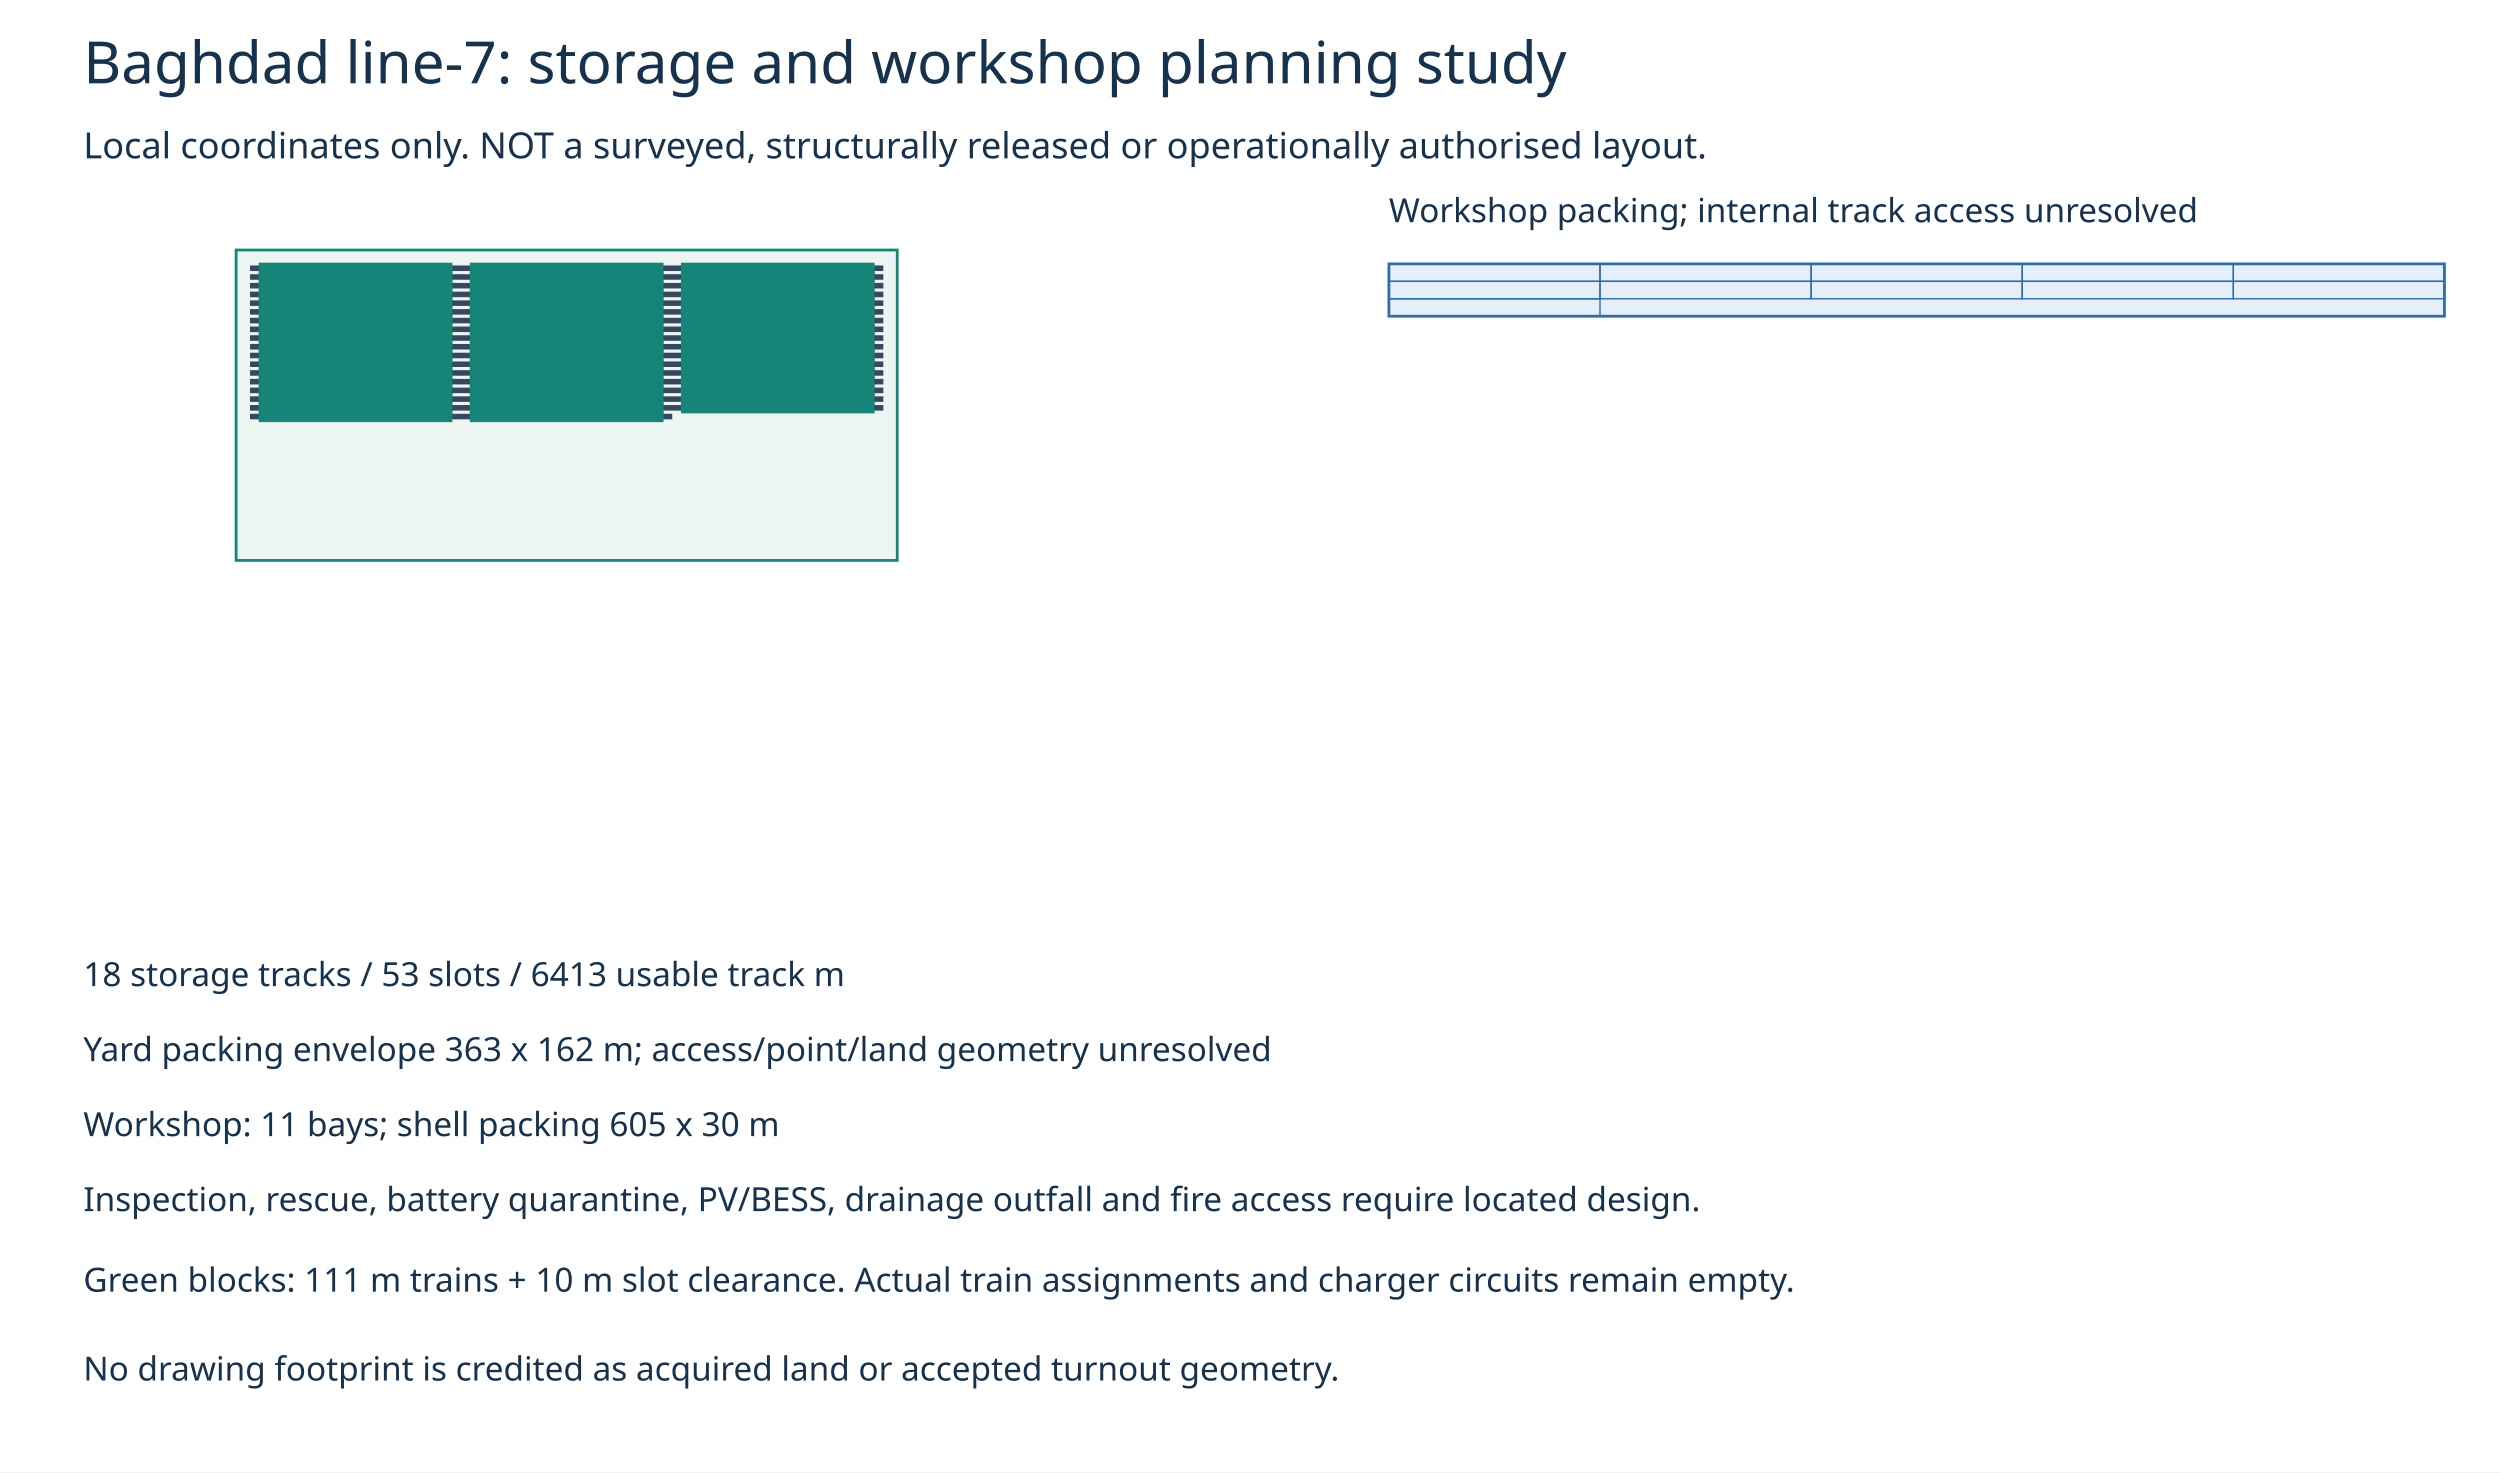
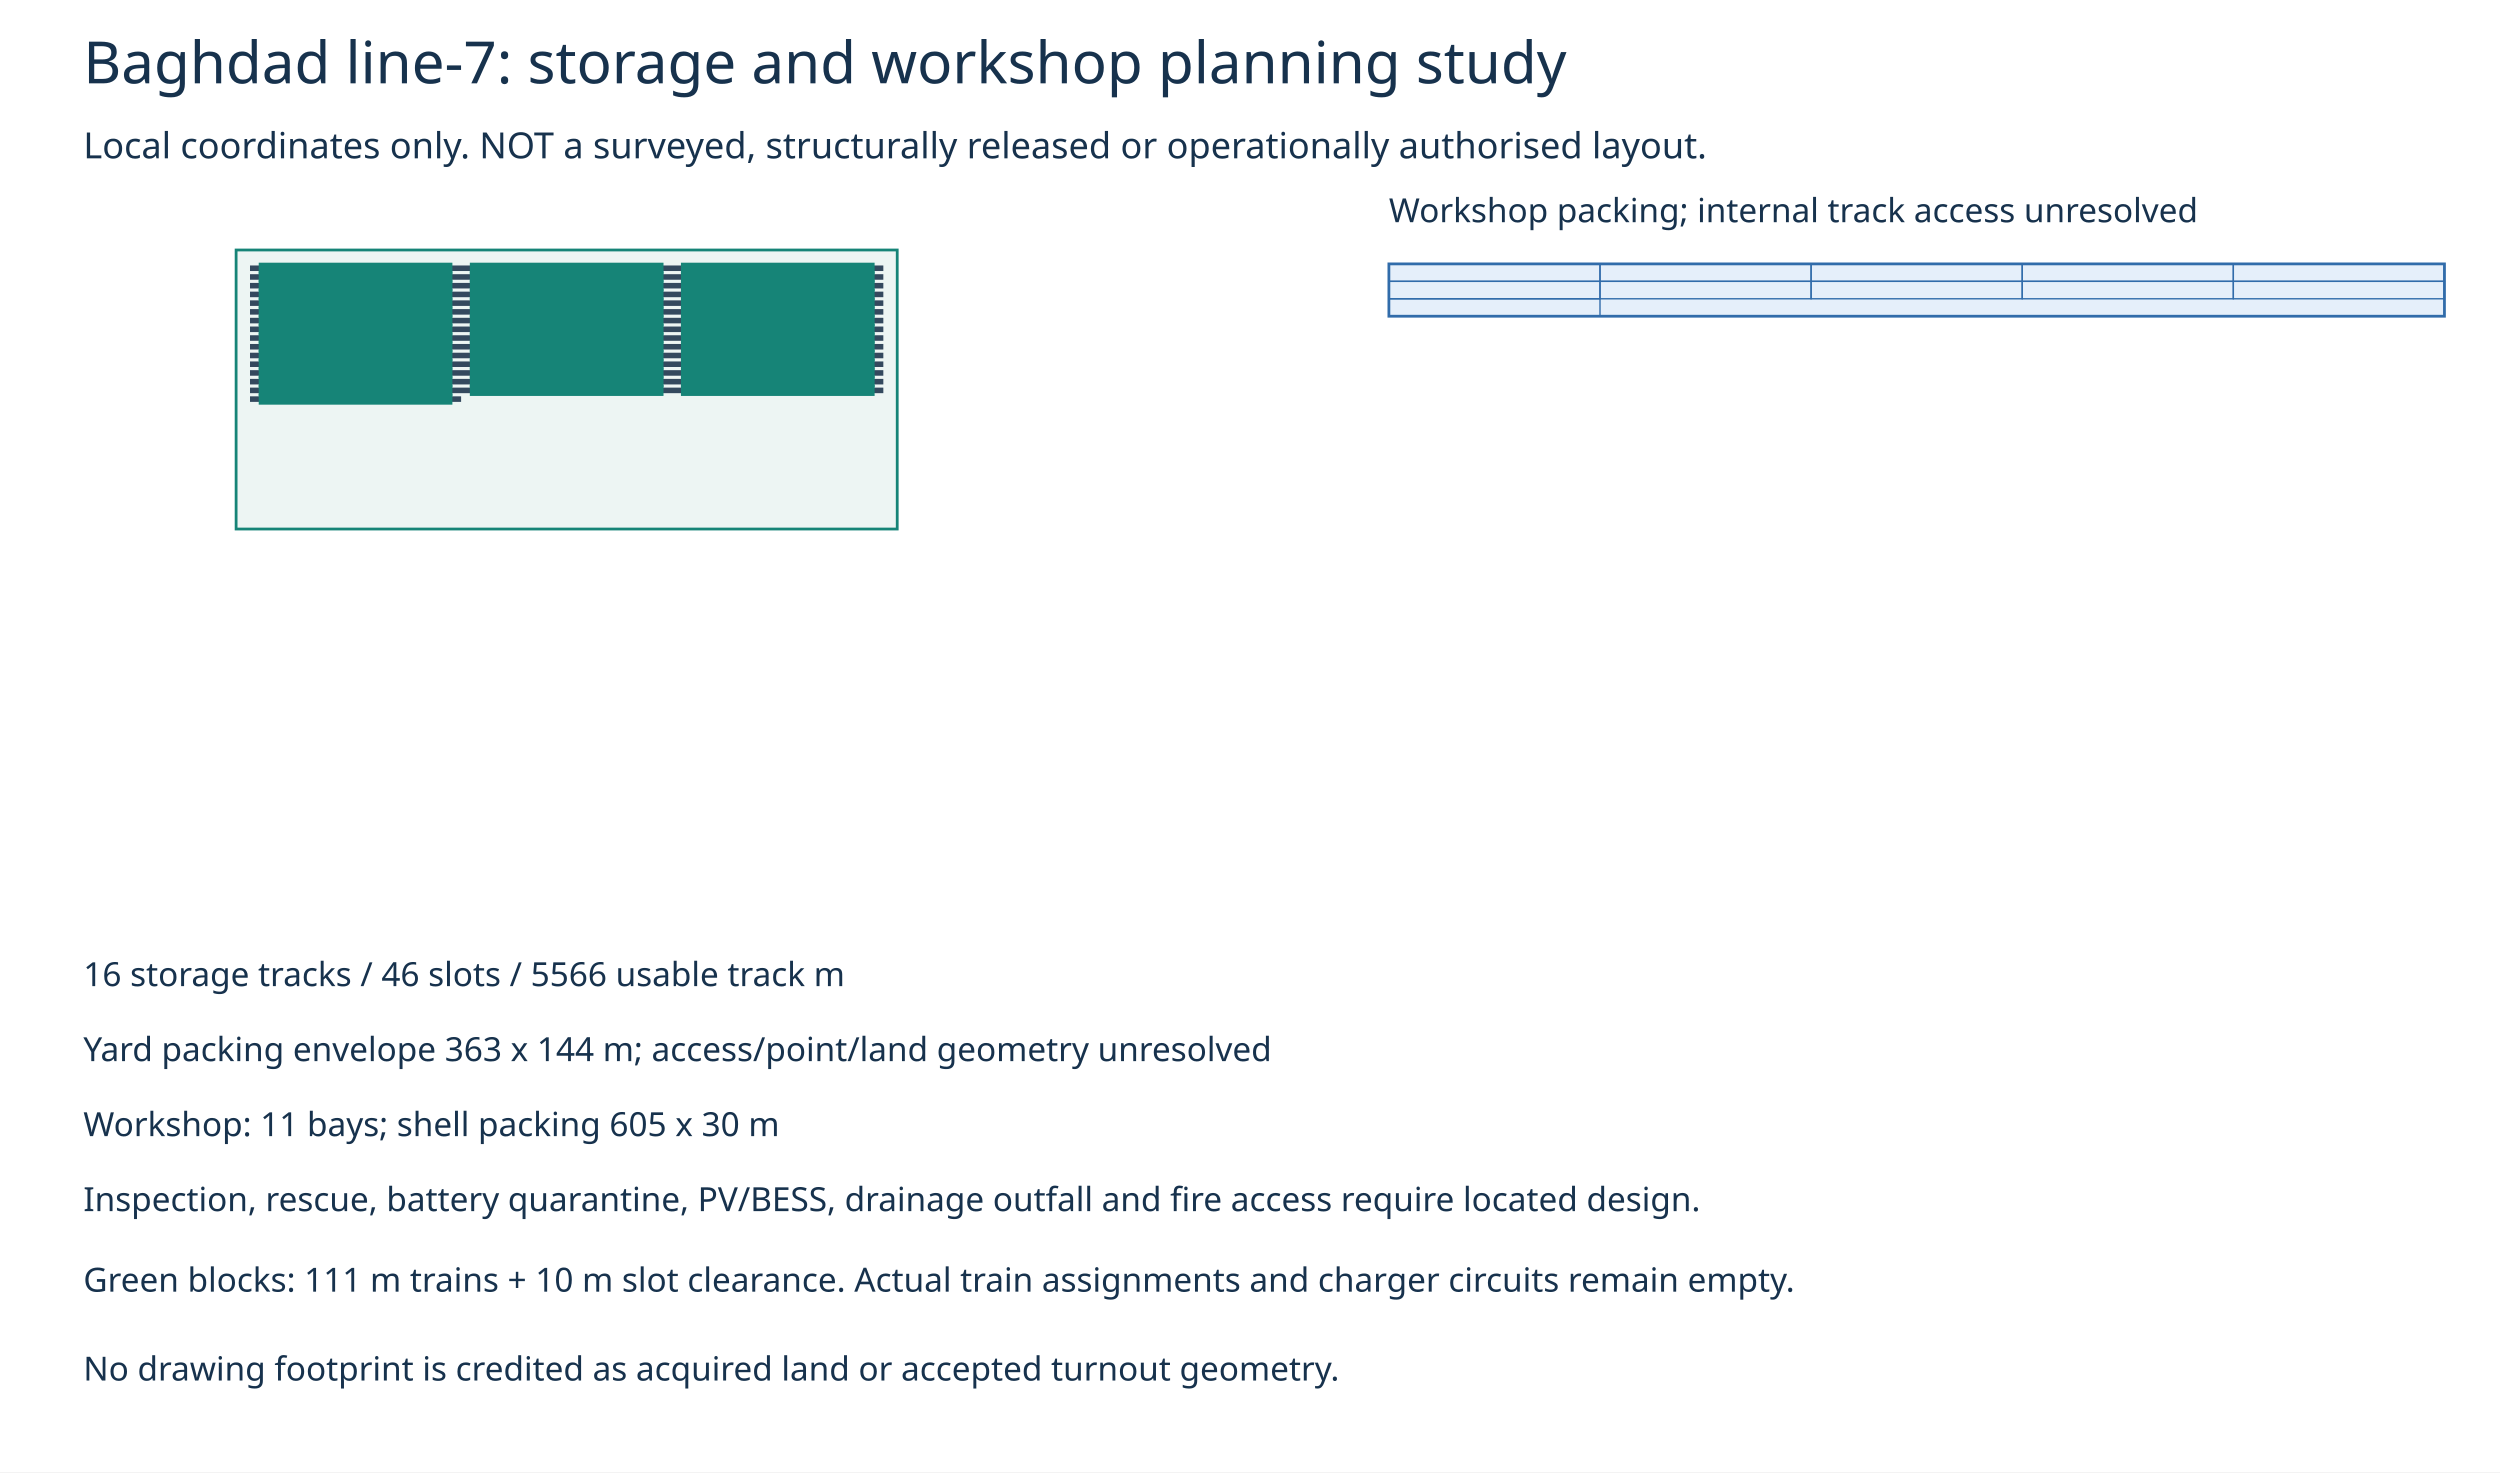
<svg xmlns="http://www.w3.org/2000/svg" width="900" height="530" viewBox="0 0 900 530">
  <rect width="900" height="530" fill="white" />
  <g font-family="sans-serif" fill="#17324d">
    <text x="30" y="30" font-size="21">Baghdad line-7: storage and workshop planning study</text>
    <text x="30" y="57" font-size="13">Local coordinates only. NOT a surveyed, structurally released or operationally authorised layout.</text>
-     <rect x="85" y="90" width="238.00" height="111.75" fill="#edf5f3" stroke="#168477" />
+     <rect x="85" y="90" width="238.00" height="100.45" fill="#edf5f3" stroke="#168477" />
    <path d="M90 96.57 H318.00" stroke="#34495e" stroke-width="2" />
    <rect x="93.14" y="94.57" width="69.72" height="4" fill="#168477" />
    <rect x="169.14" y="94.57" width="69.72" height="4" fill="#168477" />
    <rect x="245.14" y="94.57" width="69.72" height="4" fill="#168477" />
    <path d="M90 99.71 H318.00" stroke="#34495e" stroke-width="2" />
    <rect x="93.14" y="97.71" width="69.72" height="4" fill="#168477" />
    <rect x="169.14" y="97.71" width="69.72" height="4" fill="#168477" />
    <rect x="245.14" y="97.71" width="69.72" height="4" fill="#168477" />
    <path d="M90 102.85 H318.00" stroke="#34495e" stroke-width="2" />
    <rect x="93.14" y="100.85" width="69.72" height="4" fill="#168477" />
    <rect x="169.14" y="100.85" width="69.72" height="4" fill="#168477" />
    <rect x="245.14" y="100.85" width="69.72" height="4" fill="#168477" />
    <path d="M90 105.99 H318.00" stroke="#34495e" stroke-width="2" />
    <rect x="93.14" y="103.99" width="69.72" height="4" fill="#168477" />
    <rect x="169.14" y="103.99" width="69.72" height="4" fill="#168477" />
    <rect x="245.14" y="103.99" width="69.72" height="4" fill="#168477" />
    <path d="M90 109.13 H318.00" stroke="#34495e" stroke-width="2" />
    <rect x="93.14" y="107.13" width="69.72" height="4" fill="#168477" />
    <rect x="169.14" y="107.13" width="69.72" height="4" fill="#168477" />
    <rect x="245.14" y="107.13" width="69.72" height="4" fill="#168477" />
    <path d="M90 112.27 H318.00" stroke="#34495e" stroke-width="2" />
    <rect x="93.14" y="110.27" width="69.72" height="4" fill="#168477" />
    <rect x="169.14" y="110.27" width="69.72" height="4" fill="#168477" />
    <rect x="245.14" y="110.27" width="69.72" height="4" fill="#168477" />
    <path d="M90 115.41 H318.00" stroke="#34495e" stroke-width="2" />
    <rect x="93.14" y="113.41" width="69.72" height="4" fill="#168477" />
    <rect x="169.14" y="113.41" width="69.72" height="4" fill="#168477" />
    <rect x="245.14" y="113.41" width="69.72" height="4" fill="#168477" />
    <path d="M90 118.55 H318.00" stroke="#34495e" stroke-width="2" />
    <rect x="93.14" y="116.55" width="69.72" height="4" fill="#168477" />
    <rect x="169.14" y="116.55" width="69.72" height="4" fill="#168477" />
    <rect x="245.14" y="116.55" width="69.72" height="4" fill="#168477" />
    <path d="M90 121.69 H318.00" stroke="#34495e" stroke-width="2" />
    <rect x="93.14" y="119.69" width="69.72" height="4" fill="#168477" />
    <rect x="169.14" y="119.69" width="69.72" height="4" fill="#168477" />
    <rect x="245.14" y="119.69" width="69.72" height="4" fill="#168477" />
    <path d="M90 124.83 H318.00" stroke="#34495e" stroke-width="2" />
    <rect x="93.14" y="122.83" width="69.72" height="4" fill="#168477" />
    <rect x="169.14" y="122.83" width="69.72" height="4" fill="#168477" />
    <rect x="245.14" y="122.83" width="69.72" height="4" fill="#168477" />
    <path d="M90 127.98 H318.00" stroke="#34495e" stroke-width="2" />
    <rect x="93.14" y="125.98" width="69.72" height="4" fill="#168477" />
    <rect x="169.14" y="125.98" width="69.72" height="4" fill="#168477" />
    <rect x="245.14" y="125.98" width="69.72" height="4" fill="#168477" />
    <path d="M90 131.12 H318.00" stroke="#34495e" stroke-width="2" />
    <rect x="93.14" y="129.12" width="69.72" height="4" fill="#168477" />
    <rect x="169.14" y="129.12" width="69.72" height="4" fill="#168477" />
    <rect x="245.14" y="129.12" width="69.72" height="4" fill="#168477" />
    <path d="M90 134.26 H318.00" stroke="#34495e" stroke-width="2" />
    <rect x="93.14" y="132.26" width="69.72" height="4" fill="#168477" />
    <rect x="169.14" y="132.26" width="69.72" height="4" fill="#168477" />
    <rect x="245.14" y="132.26" width="69.72" height="4" fill="#168477" />
    <path d="M90 137.40 H318.00" stroke="#34495e" stroke-width="2" />
    <rect x="93.14" y="135.40" width="69.72" height="4" fill="#168477" />
    <rect x="169.14" y="135.40" width="69.72" height="4" fill="#168477" />
    <rect x="245.14" y="135.40" width="69.72" height="4" fill="#168477" />
    <path d="M90 140.54 H318.00" stroke="#34495e" stroke-width="2" />
    <rect x="93.14" y="138.54" width="69.72" height="4" fill="#168477" />
    <rect x="169.14" y="138.54" width="69.72" height="4" fill="#168477" />
    <rect x="245.14" y="138.54" width="69.72" height="4" fill="#168477" />
-     <path d="M90 143.68 H318.00" stroke="#34495e" stroke-width="2" />
+     <path d="M90 143.68 H166.00" stroke="#34495e" stroke-width="2" />
    <rect x="93.14" y="141.68" width="69.72" height="4" fill="#168477" />
-     <rect x="169.14" y="141.68" width="69.72" height="4" fill="#168477" />
-     <rect x="245.14" y="141.68" width="69.72" height="4" fill="#168477" />
-     <path d="M90 146.82 H318.00" stroke="#34495e" stroke-width="2" />
-     <rect x="93.14" y="144.82" width="69.72" height="4" fill="#168477" />
-     <rect x="169.14" y="144.82" width="69.72" height="4" fill="#168477" />
-     <rect x="245.14" y="144.82" width="69.72" height="4" fill="#168477" />
-     <path d="M90 149.96 H242.00" stroke="#34495e" stroke-width="2" />
-     <rect x="93.14" y="147.96" width="69.72" height="4" fill="#168477" />
-     <rect x="169.14" y="147.96" width="69.72" height="4" fill="#168477" />
    <rect x="500" y="95" width="380.00" height="18.84" fill="#e5effa" stroke="#316caa" />
    <rect x="500.00" y="95.00" width="76.00" height="6.28" fill="none" stroke="#316caa" stroke-width="0.5" />
    <rect x="576.00" y="95.00" width="76.00" height="6.28" fill="none" stroke="#316caa" stroke-width="0.5" />
    <rect x="652.00" y="95.00" width="76.00" height="6.28" fill="none" stroke="#316caa" stroke-width="0.5" />
    <rect x="728.00" y="95.00" width="76.00" height="6.28" fill="none" stroke="#316caa" stroke-width="0.5" />
    <rect x="804.00" y="95.00" width="76.00" height="6.28" fill="none" stroke="#316caa" stroke-width="0.5" />
    <rect x="500.00" y="101.28" width="76.00" height="6.28" fill="none" stroke="#316caa" stroke-width="0.5" />
    <rect x="576.00" y="101.28" width="76.00" height="6.28" fill="none" stroke="#316caa" stroke-width="0.5" />
    <rect x="652.00" y="101.28" width="76.00" height="6.28" fill="none" stroke="#316caa" stroke-width="0.5" />
    <rect x="728.00" y="101.28" width="76.00" height="6.28" fill="none" stroke="#316caa" stroke-width="0.5" />
    <rect x="804.00" y="101.28" width="76.00" height="6.28" fill="none" stroke="#316caa" stroke-width="0.5" />
    <rect x="500.00" y="107.56" width="76.00" height="6.28" fill="none" stroke="#316caa" stroke-width="0.5" />
    <text x="500" y="80" font-size="12">Workshop packing; internal track access unresolved</text>
-     <text x="30" y="355">18 storage tracks / 53 slots / 6413 usable track m</text>
-     <text x="30" y="382">Yard packing envelope 363 x 162 m; access/point/land geometry unresolved</text>
+     <text x="30" y="355">16 storage tracks / 46 slots / 5566 usable track m</text>
+     <text x="30" y="382">Yard packing envelope 363 x 144 m; access/point/land geometry unresolved</text>
    <text x="30" y="409">Workshop: 11 bays; shell packing 605 x 30 m</text>
    <text x="30" y="436">Inspection, rescue, battery quarantine, PV/BESS, drainage outfall and fire access require located design.</text>
    <text x="30" y="465">Green blocks: 111 m trains + 10 m slot clearance. Actual train assignments and charger circuits remain empty.</text>
    <text x="30" y="497">No drawing footprint is credited as acquired land or accepted turnout geometry.</text>
  </g>
</svg>
